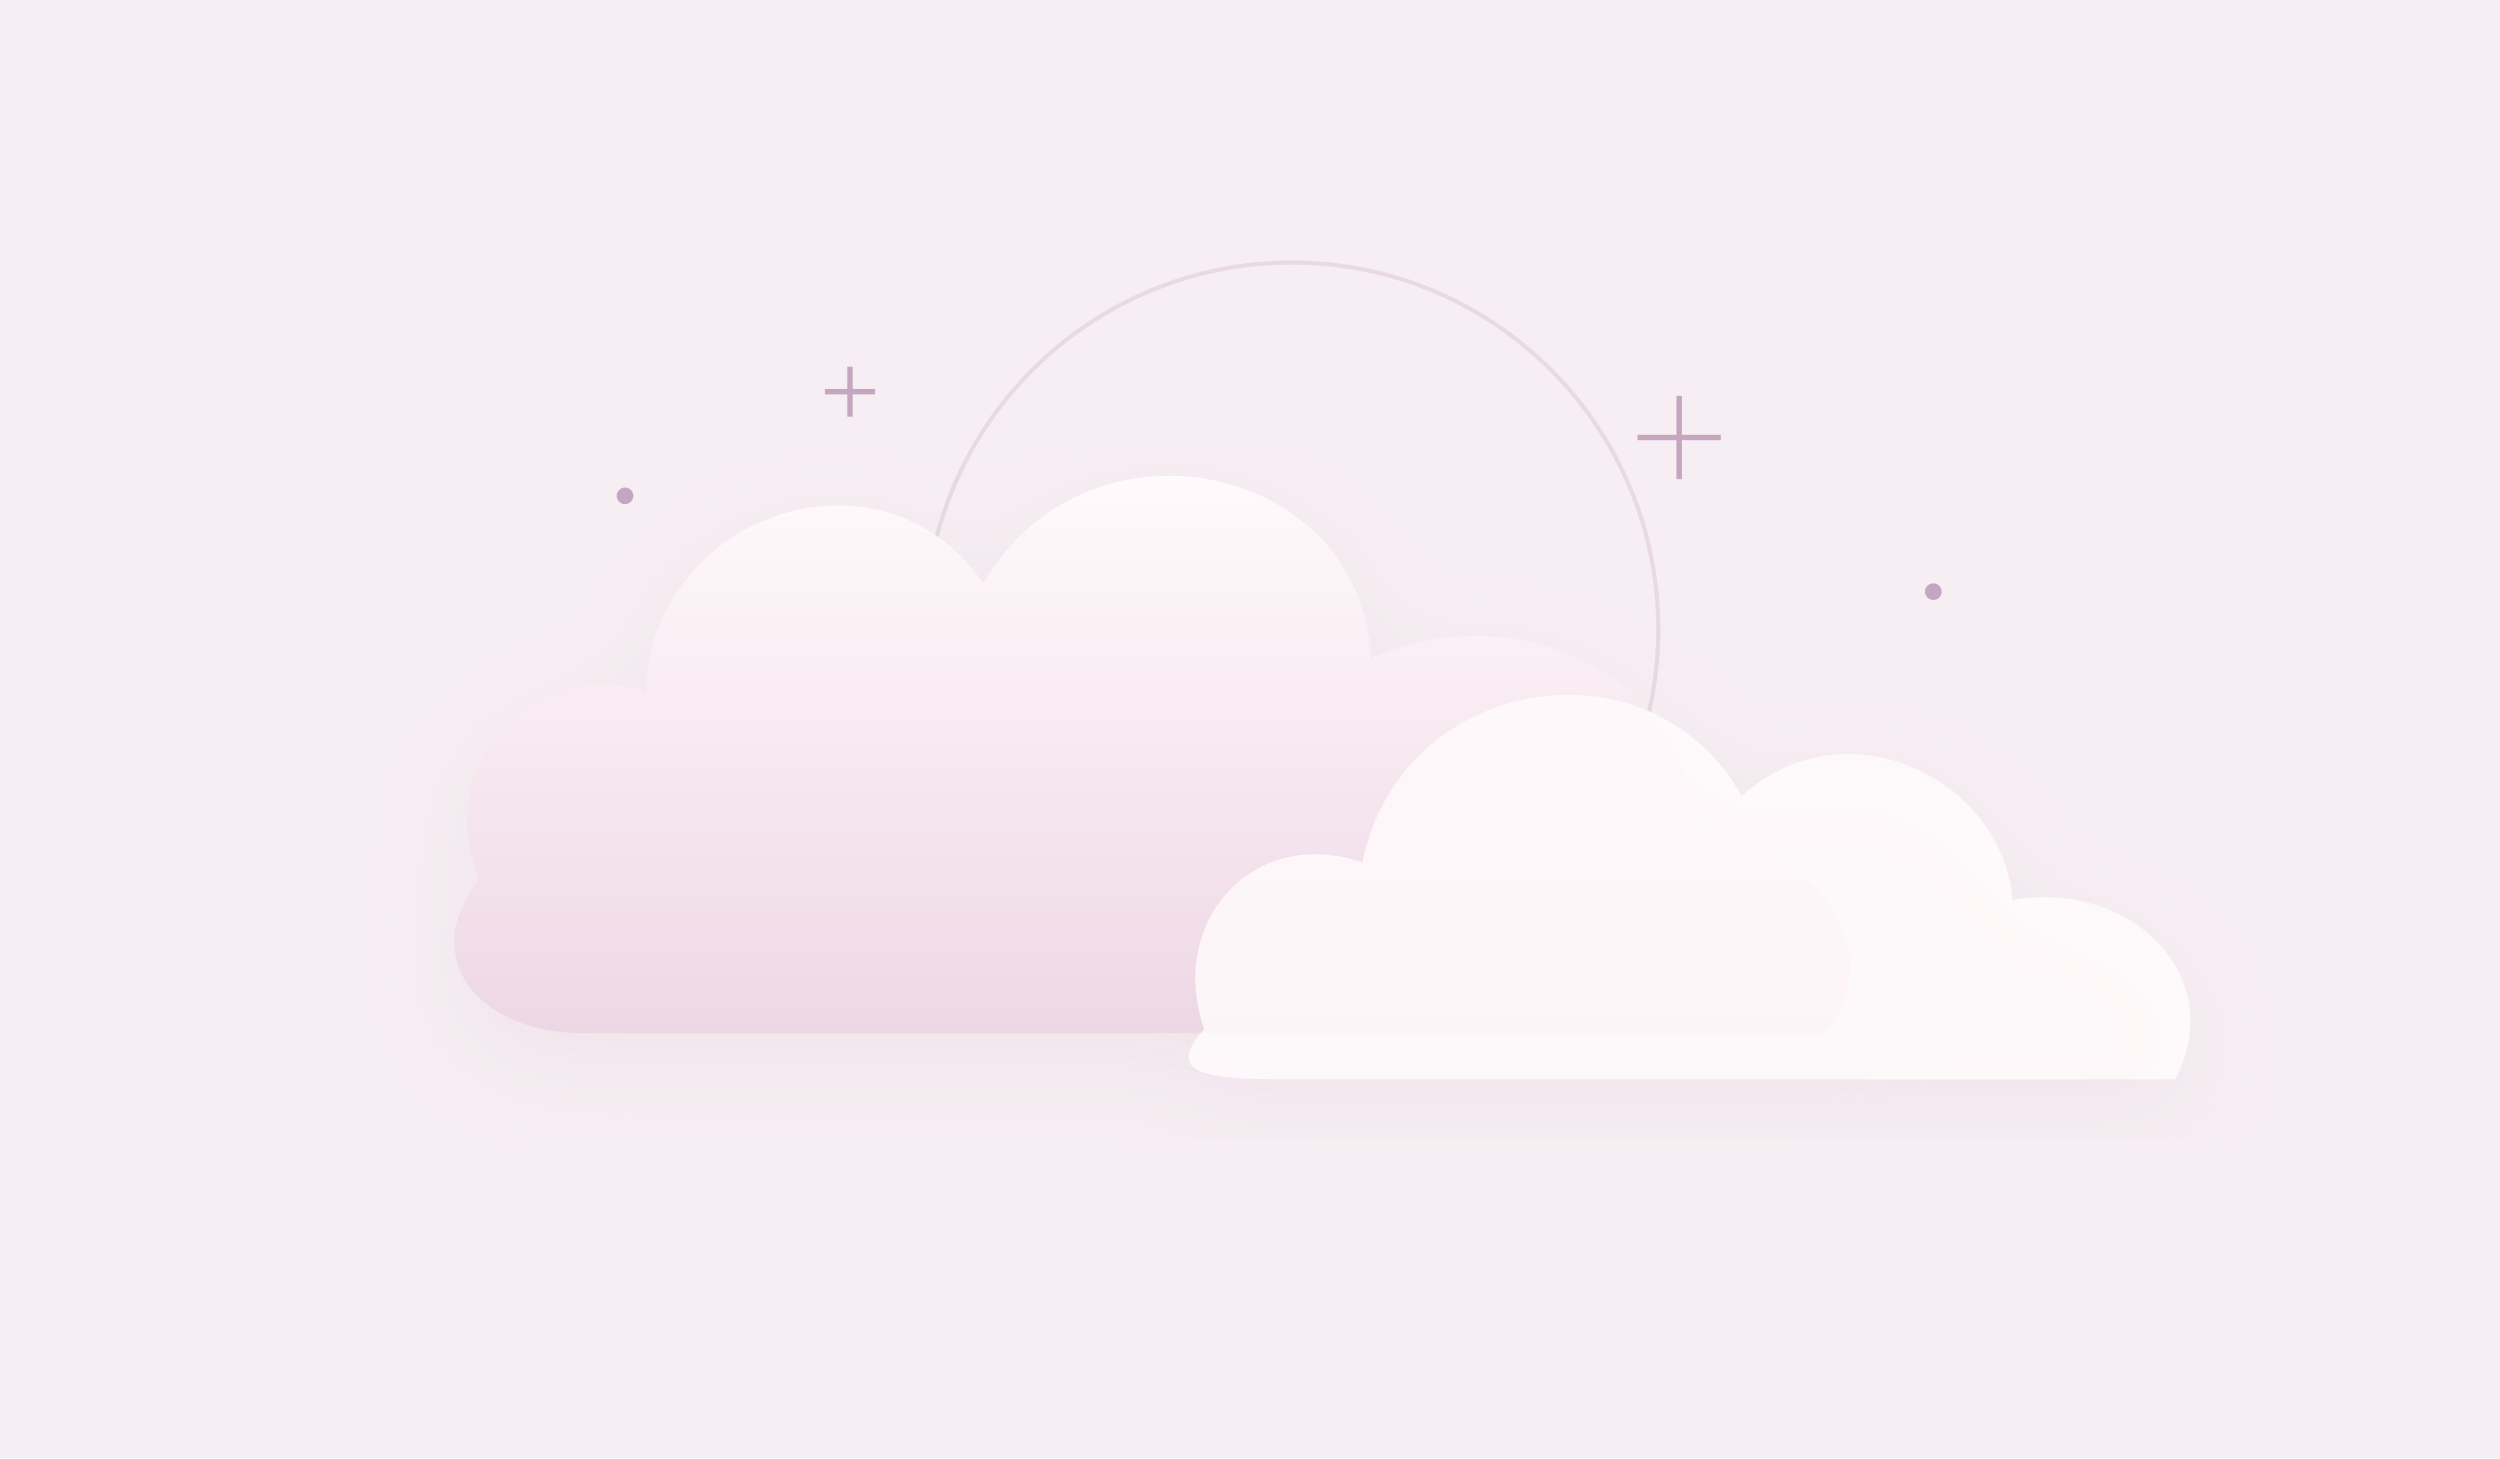
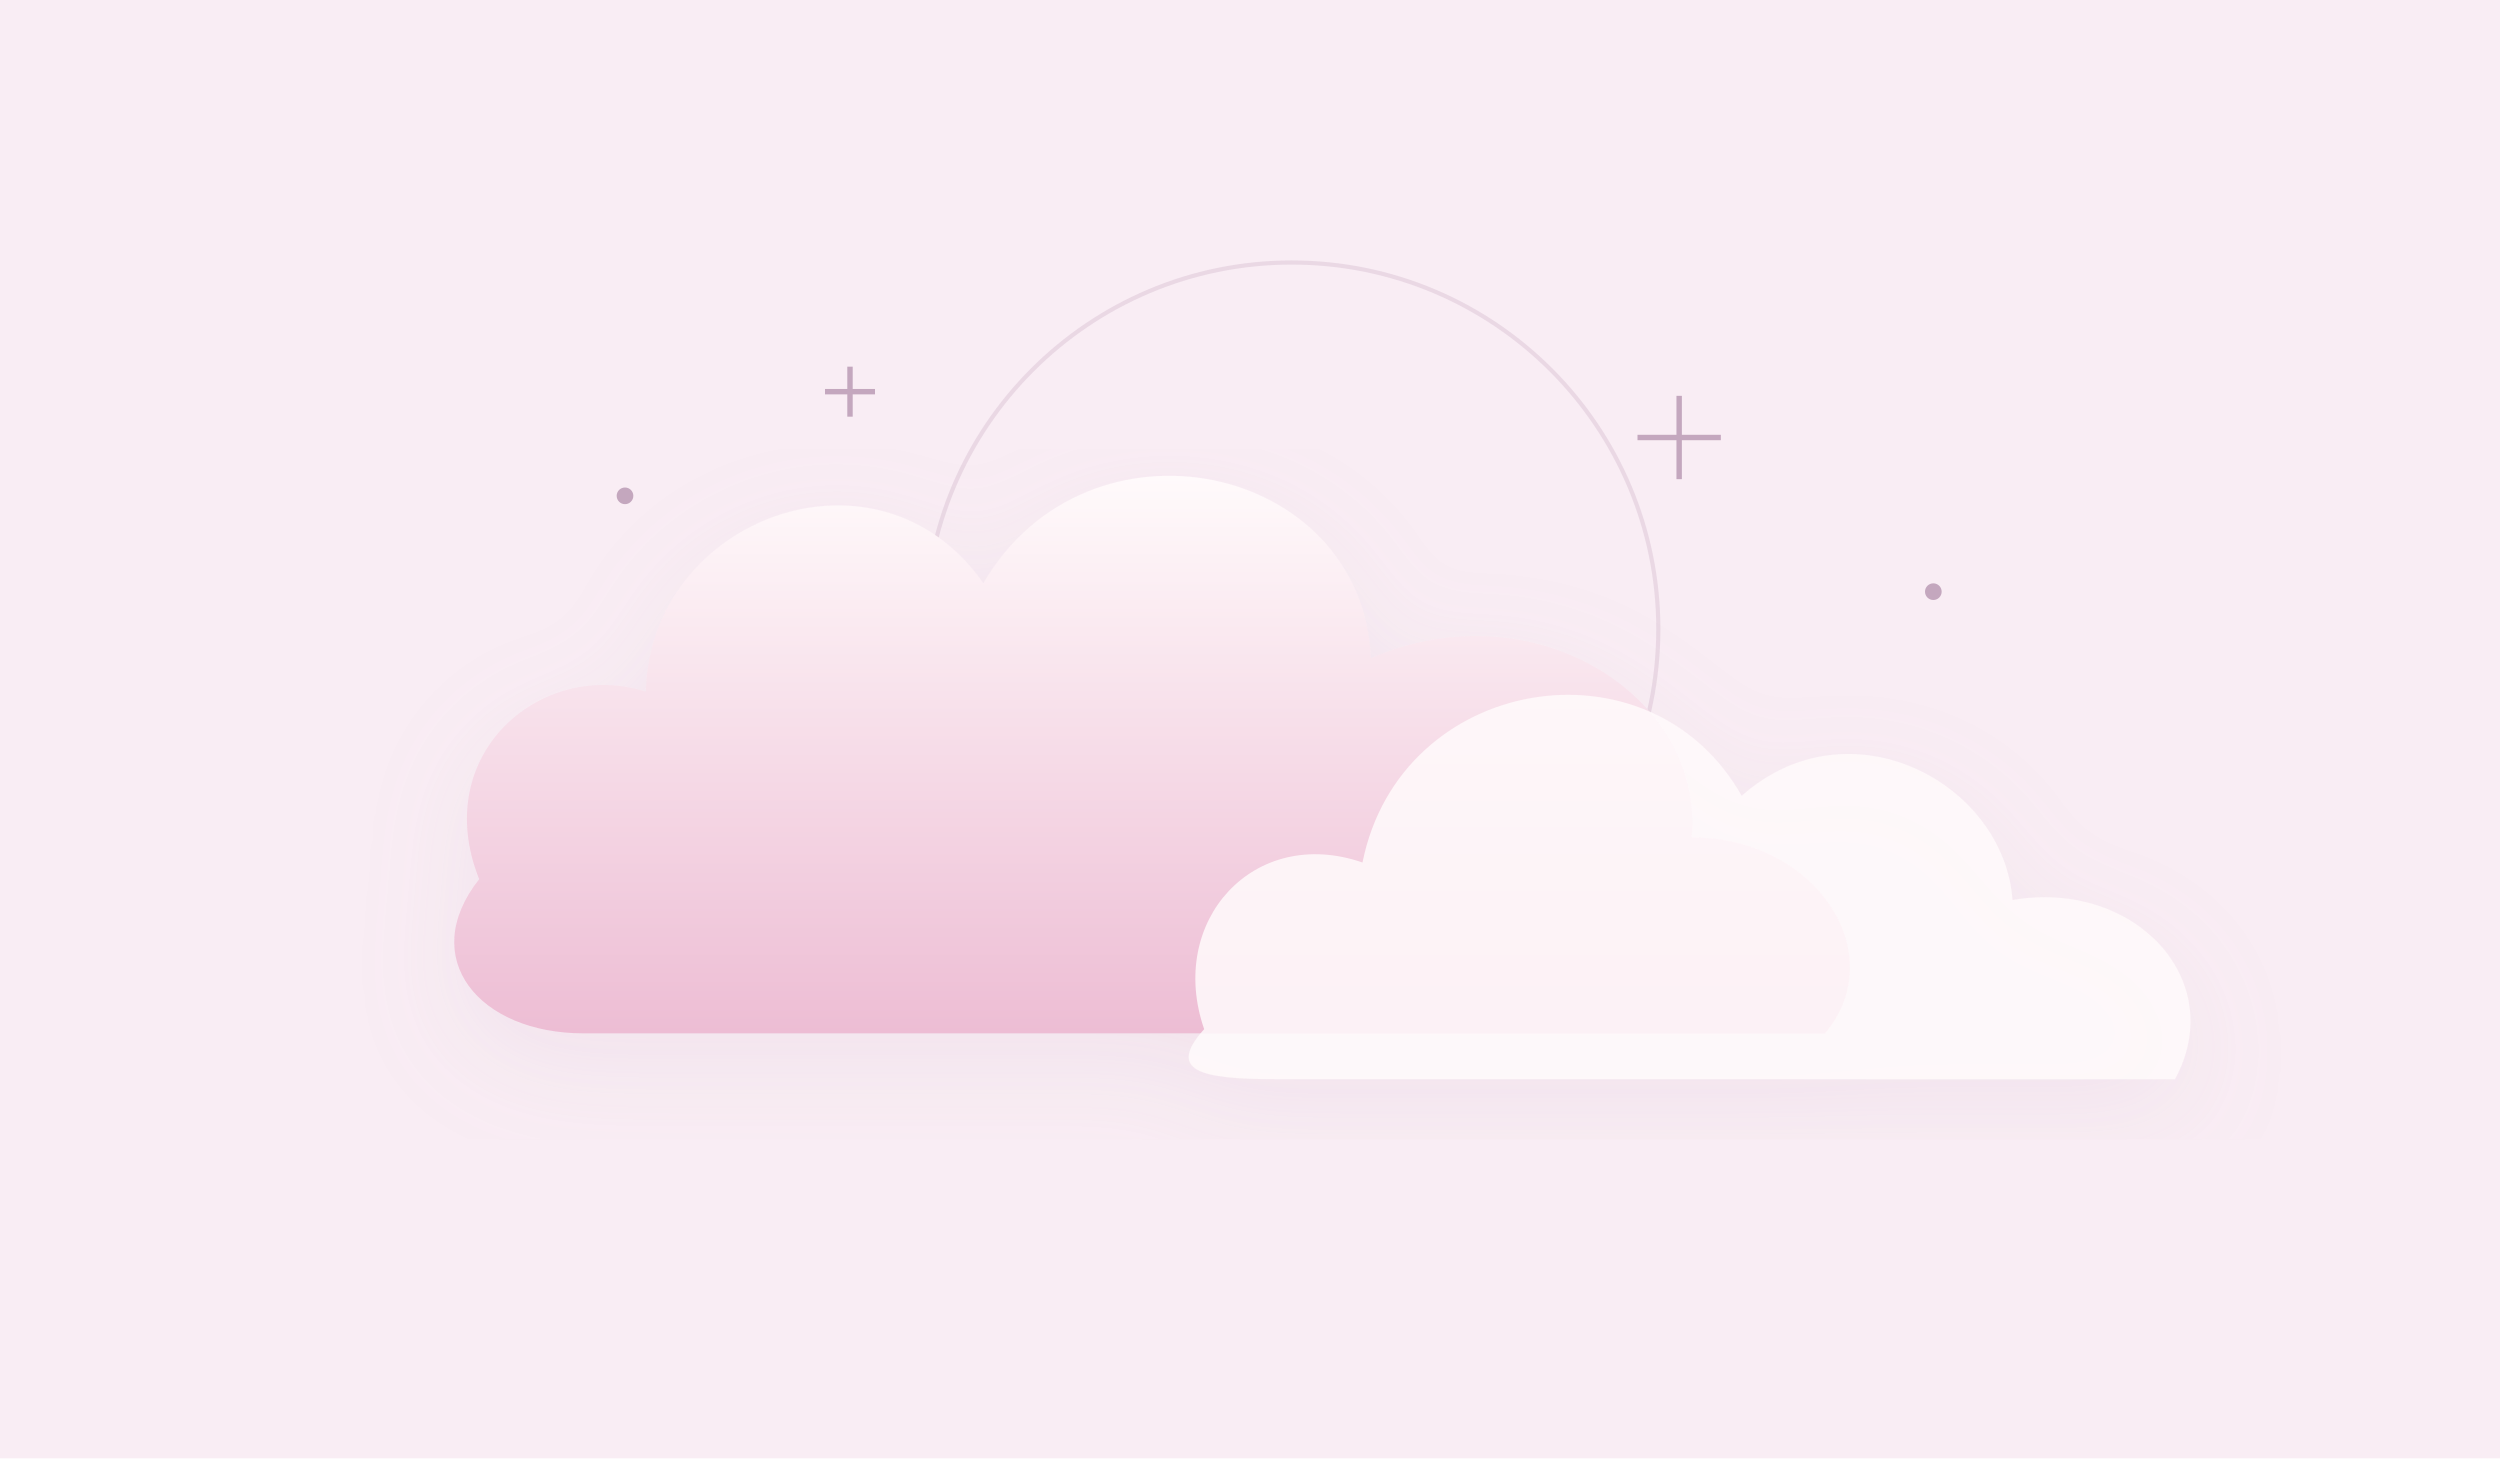
<svg xmlns="http://www.w3.org/2000/svg" viewBox="0 0 600 350">
  <defs>
    <linearGradient id="c" x2="0" y2="1">
      <stop stop-color="#fffafb" />
-       <stop offset="1" stop-color="#eed7e5" />
+       <stop offset="1" stop-color="#edbdd4" />
    </linearGradient>
    <filter id="s">
      <feDropShadow dx="0" dy="8" stdDeviation="12" flood-color="#c4a7be" flood-opacity=".13" />
    </filter>
  </defs>
-   <path fill="#f7eef3" d="M0 0h600v350H0z" />
+   <path fill="#f9edf4" d="M0 0h600v350H0z" />
  <circle cx="310" cy="151" r="88" fill="none" stroke="#c4a7be" stroke-opacity=".3" />
  <g filter="url(#s)">
    <path d="M115 211c-12-30 15-53 40-45 1-42 56-62 81-26 25-43 91-29 93 18 39-17 80 9 77 43 30 0 48 28 32 47H140c-25 0-40-18-25-37Z" fill="url(#c)" />
    <path d="M289 247c-9-26 12-49 38-40 9-45 69-55 91-16 26-23 63-3 65 25 29-5 52 19 39 43H306c-18 0-26-2-17-12Z" fill="#fffafb" opacity=".85" />
  </g>
  <path d="M403 95v20m-10-10h20M204 88v12m-6-6h12" stroke="#c4a7be" stroke-width="1.3" />
  <circle cx="464" cy="142" r="2" fill="#c4a7be" />
  <circle cx="150" cy="119" r="2" fill="#c4a7be" />
</svg>
